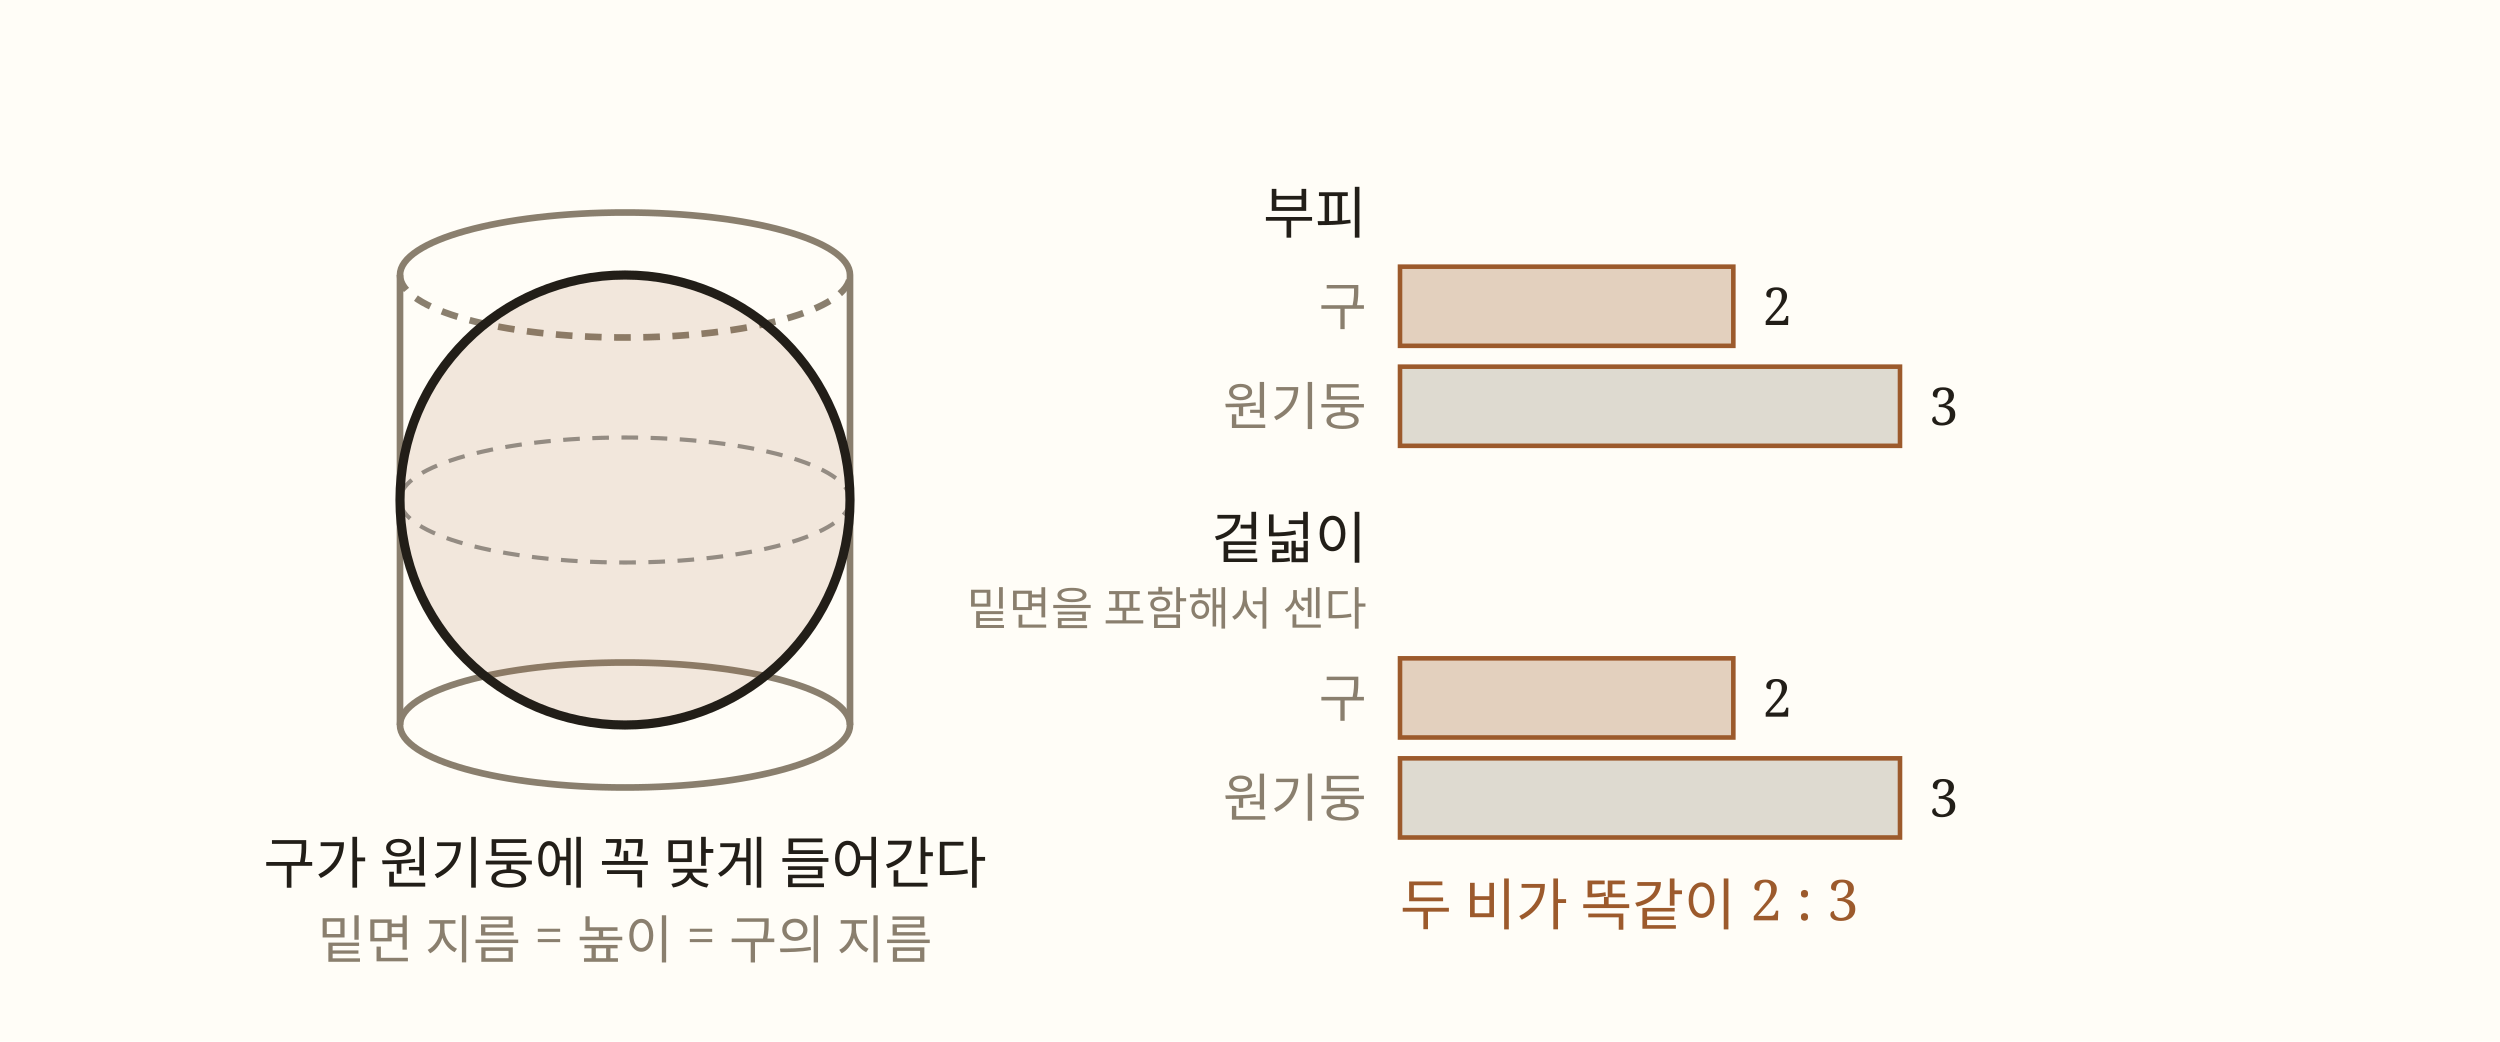
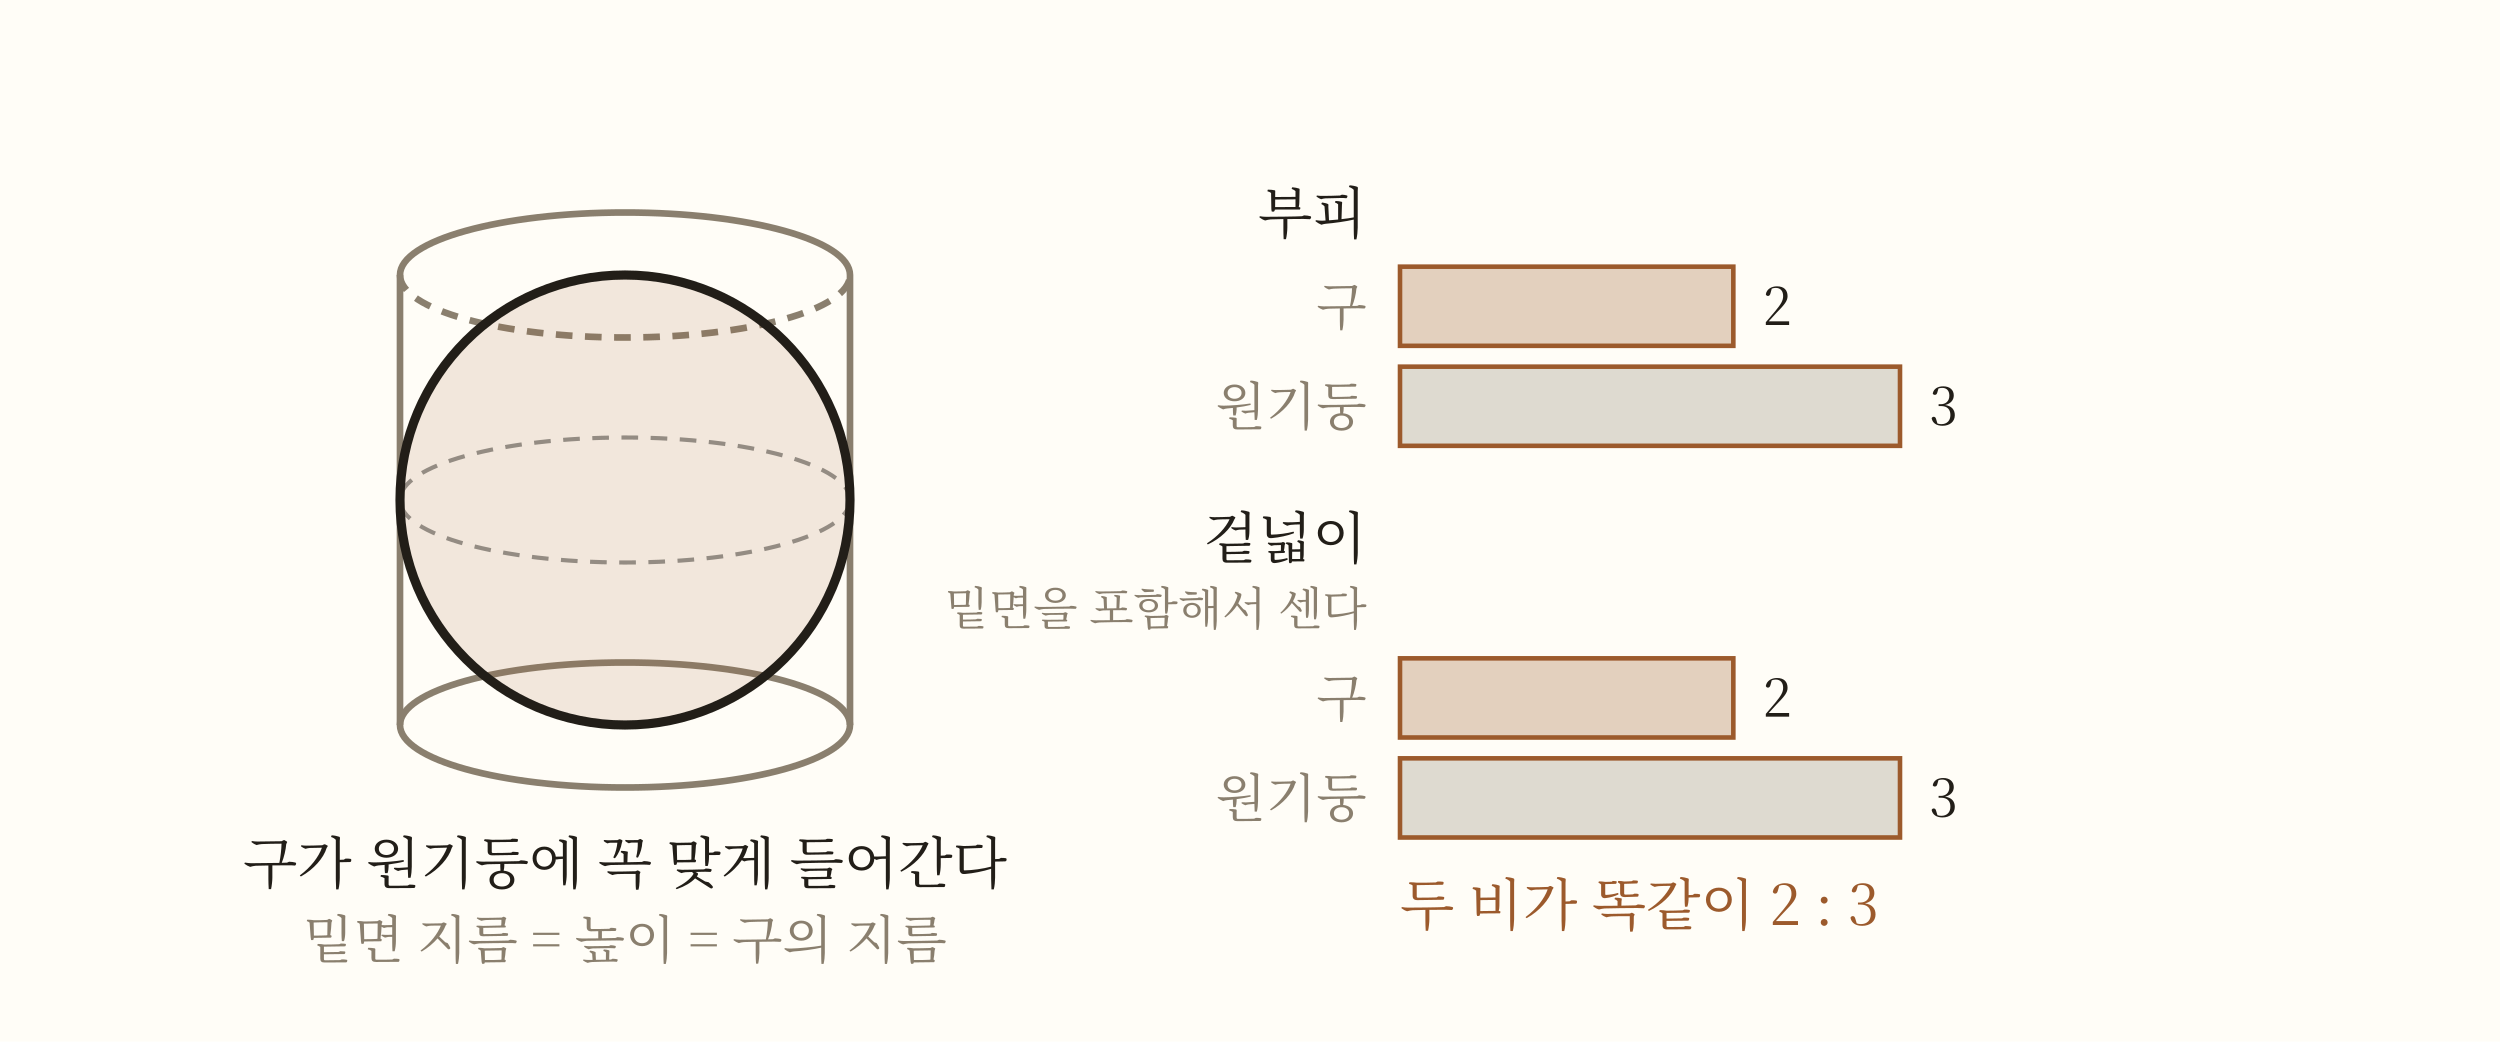
<svg xmlns="http://www.w3.org/2000/svg" viewBox="0 0 600 250" role="img" aria-label="원기둥에 꼭 맞게 들어간 구 — 부피는 원기둥의 3분의 2, 겉넓이도 밑면을 포함한 원기둥 겉넓이의 3분의 2">
+   <style>text{font-variant-numeric:lining-nums;font-feature-settings:"lnum" 1;}</style>
  <rect width="600" height="250" fill="#FFFDF7" />
  <path d="M96 66 L96 174 M204 66 L204 174" stroke="#8A7F6E" stroke-width="1.6" fill="none" />
  <ellipse cx="150" cy="174" rx="54" ry="15" fill="none" stroke="#8A7F6E" stroke-width="1.6" />
  <path d="M96 66 A 54 15 0 0 0 204 66" fill="none" stroke="#8A7F6E" stroke-width="1.6" stroke-dasharray="4 3" />
  <path d="M96 66 A 54 15 0 0 1 204 66" fill="none" stroke="#8A7F6E" stroke-width="1.6" />
  <circle cx="150" cy="120" r="54" fill="#9C5A2C" fill-opacity="0.13" stroke="#221E18" stroke-width="2.2" />
  <ellipse cx="150" cy="120" rx="54" ry="15" fill="none" stroke="#221E18" stroke-width="1" stroke-opacity="0.45" stroke-dasharray="4 3" />
-   <text x="150" y="212" font-family="EB Garamond, Georgia, serif" font-size="13.5" fill="#221E18" text-anchor="middle">구가 원기둥에 꼭 맞게 들어간다</text>
-   <text x="150" y="230" font-family="EB Garamond, Georgia, serif" font-size="12.5" fill="#8A7F6E" text-anchor="middle">밑면 지름 = 높이 = 구의 지름</text>
-   <text x="328" y="56" font-family="EB Garamond, Georgia, serif" font-size="13.5" fill="#221E18" text-anchor="end">부피</text>
+   <text x="150" y="212" font-family="EB Garamond, Georgia, 'Noto Serif KR', 'Noto Serif CJK KR', NanumMyeongjo, Batang, AppleMyungjo, serif" font-size="13.5" fill="#221E18" text-anchor="middle">구가 원기둥에 꼭 맞게 들어간다</text>
+   <text x="150" y="230" font-family="EB Garamond, Georgia, 'Noto Serif KR', 'Noto Serif CJK KR', NanumMyeongjo, Batang, AppleMyungjo, serif" font-size="12.5" fill="#8A7F6E" text-anchor="middle">밑면 지름 = 높이 = 구의 지름</text>
+   <text x="328" y="56" font-family="EB Garamond, Georgia, 'Noto Serif KR', 'Noto Serif CJK KR', NanumMyeongjo, Batang, AppleMyungjo, serif" font-size="13.5" fill="#221E18" text-anchor="end">부피</text>
  <rect x="336" y="64" width="80" height="19" fill="#9C5A2C" fill-opacity="0.28" stroke="#9C5A2C" stroke-width="1.1" />
-   <text x="328" y="78" font-family="EB Garamond, Georgia, serif" font-size="12.5" fill="#8A7F6E" text-anchor="end">구</text>
-   <text x="423" y="78" font-family="EB Garamond, Georgia, serif" font-size="12.5" fill="#221E18">2</text>
+   <text x="328" y="78" font-family="EB Garamond, Georgia, 'Noto Serif KR', 'Noto Serif CJK KR', NanumMyeongjo, Batang, AppleMyungjo, serif" font-size="12.5" fill="#8A7F6E" text-anchor="end">구</text>
+   <text x="423" y="78" font-family="EB Garamond, Georgia, 'Noto Serif KR', 'Noto Serif CJK KR', NanumMyeongjo, Batang, AppleMyungjo, serif" font-size="12.5" fill="#221E18">2</text>
  <rect x="336" y="88" width="120" height="19" fill="#8A7F6E" fill-opacity="0.28" stroke="#9C5A2C" stroke-width="1.1" />
-   <text x="328" y="102" font-family="EB Garamond, Georgia, serif" font-size="12.5" fill="#8A7F6E" text-anchor="end">원기둥</text>
-   <text x="463" y="102" font-family="EB Garamond, Georgia, serif" font-size="12.5" fill="#221E18">3</text>
-   <text x="328" y="134" font-family="EB Garamond, Georgia, serif" font-size="13.5" fill="#221E18" text-anchor="end">겉넓이</text>
-   <text x="328" y="150" font-family="EB Garamond, Georgia, serif" font-size="11" fill="#8A7F6E" text-anchor="end">밑면을 포함해서 센다</text>
+   <text x="328" y="102" font-family="EB Garamond, Georgia, 'Noto Serif KR', 'Noto Serif CJK KR', NanumMyeongjo, Batang, AppleMyungjo, serif" font-size="12.5" fill="#8A7F6E" text-anchor="end">원기둥</text>
+   <text x="463" y="102" font-family="EB Garamond, Georgia, 'Noto Serif KR', 'Noto Serif CJK KR', NanumMyeongjo, Batang, AppleMyungjo, serif" font-size="12.5" fill="#221E18">3</text>
+   <text x="328" y="134" font-family="EB Garamond, Georgia, 'Noto Serif KR', 'Noto Serif CJK KR', NanumMyeongjo, Batang, AppleMyungjo, serif" font-size="13.5" fill="#221E18" text-anchor="end">겉넓이</text>
+   <text x="328" y="150" font-family="EB Garamond, Georgia, 'Noto Serif KR', 'Noto Serif CJK KR', NanumMyeongjo, Batang, AppleMyungjo, serif" font-size="11" fill="#8A7F6E" text-anchor="end">밑면을 포함해서 센다</text>
  <rect x="336" y="158" width="80" height="19" fill="#9C5A2C" fill-opacity="0.28" stroke="#9C5A2C" stroke-width="1.1" />
-   <text x="328" y="172" font-family="EB Garamond, Georgia, serif" font-size="12.5" fill="#8A7F6E" text-anchor="end">구</text>
-   <text x="423" y="172" font-family="EB Garamond, Georgia, serif" font-size="12.5" fill="#221E18">2</text>
+   <text x="328" y="172" font-family="EB Garamond, Georgia, 'Noto Serif KR', 'Noto Serif CJK KR', NanumMyeongjo, Batang, AppleMyungjo, serif" font-size="12.5" fill="#8A7F6E" text-anchor="end">구</text>
+   <text x="423" y="172" font-family="EB Garamond, Georgia, 'Noto Serif KR', 'Noto Serif CJK KR', NanumMyeongjo, Batang, AppleMyungjo, serif" font-size="12.5" fill="#221E18">2</text>
  <rect x="336" y="182" width="120" height="19" fill="#8A7F6E" fill-opacity="0.28" stroke="#9C5A2C" stroke-width="1.1" />
-   <text x="328" y="196" font-family="EB Garamond, Georgia, serif" font-size="12.5" fill="#8A7F6E" text-anchor="end">원기둥</text>
-   <text x="463" y="196" font-family="EB Garamond, Georgia, serif" font-size="12.5" fill="#221E18">3</text>
-   <text x="336" y="222" font-family="EB Garamond, Georgia, serif" font-size="13.5" fill="#9C5A2C">두 비가 똑같이 2 : 3</text>
+   <text x="328" y="196" font-family="EB Garamond, Georgia, 'Noto Serif KR', 'Noto Serif CJK KR', NanumMyeongjo, Batang, AppleMyungjo, serif" font-size="12.5" fill="#8A7F6E" text-anchor="end">원기둥</text>
+   <text x="463" y="196" font-family="EB Garamond, Georgia, 'Noto Serif KR', 'Noto Serif CJK KR', NanumMyeongjo, Batang, AppleMyungjo, serif" font-size="12.5" fill="#221E18">3</text>
+   <text x="336" y="222" font-family="EB Garamond, Georgia, 'Noto Serif KR', 'Noto Serif CJK KR', NanumMyeongjo, Batang, AppleMyungjo, serif" font-size="13.5" fill="#9C5A2C">두 비가 똑같이 2 : 3</text>
</svg>
